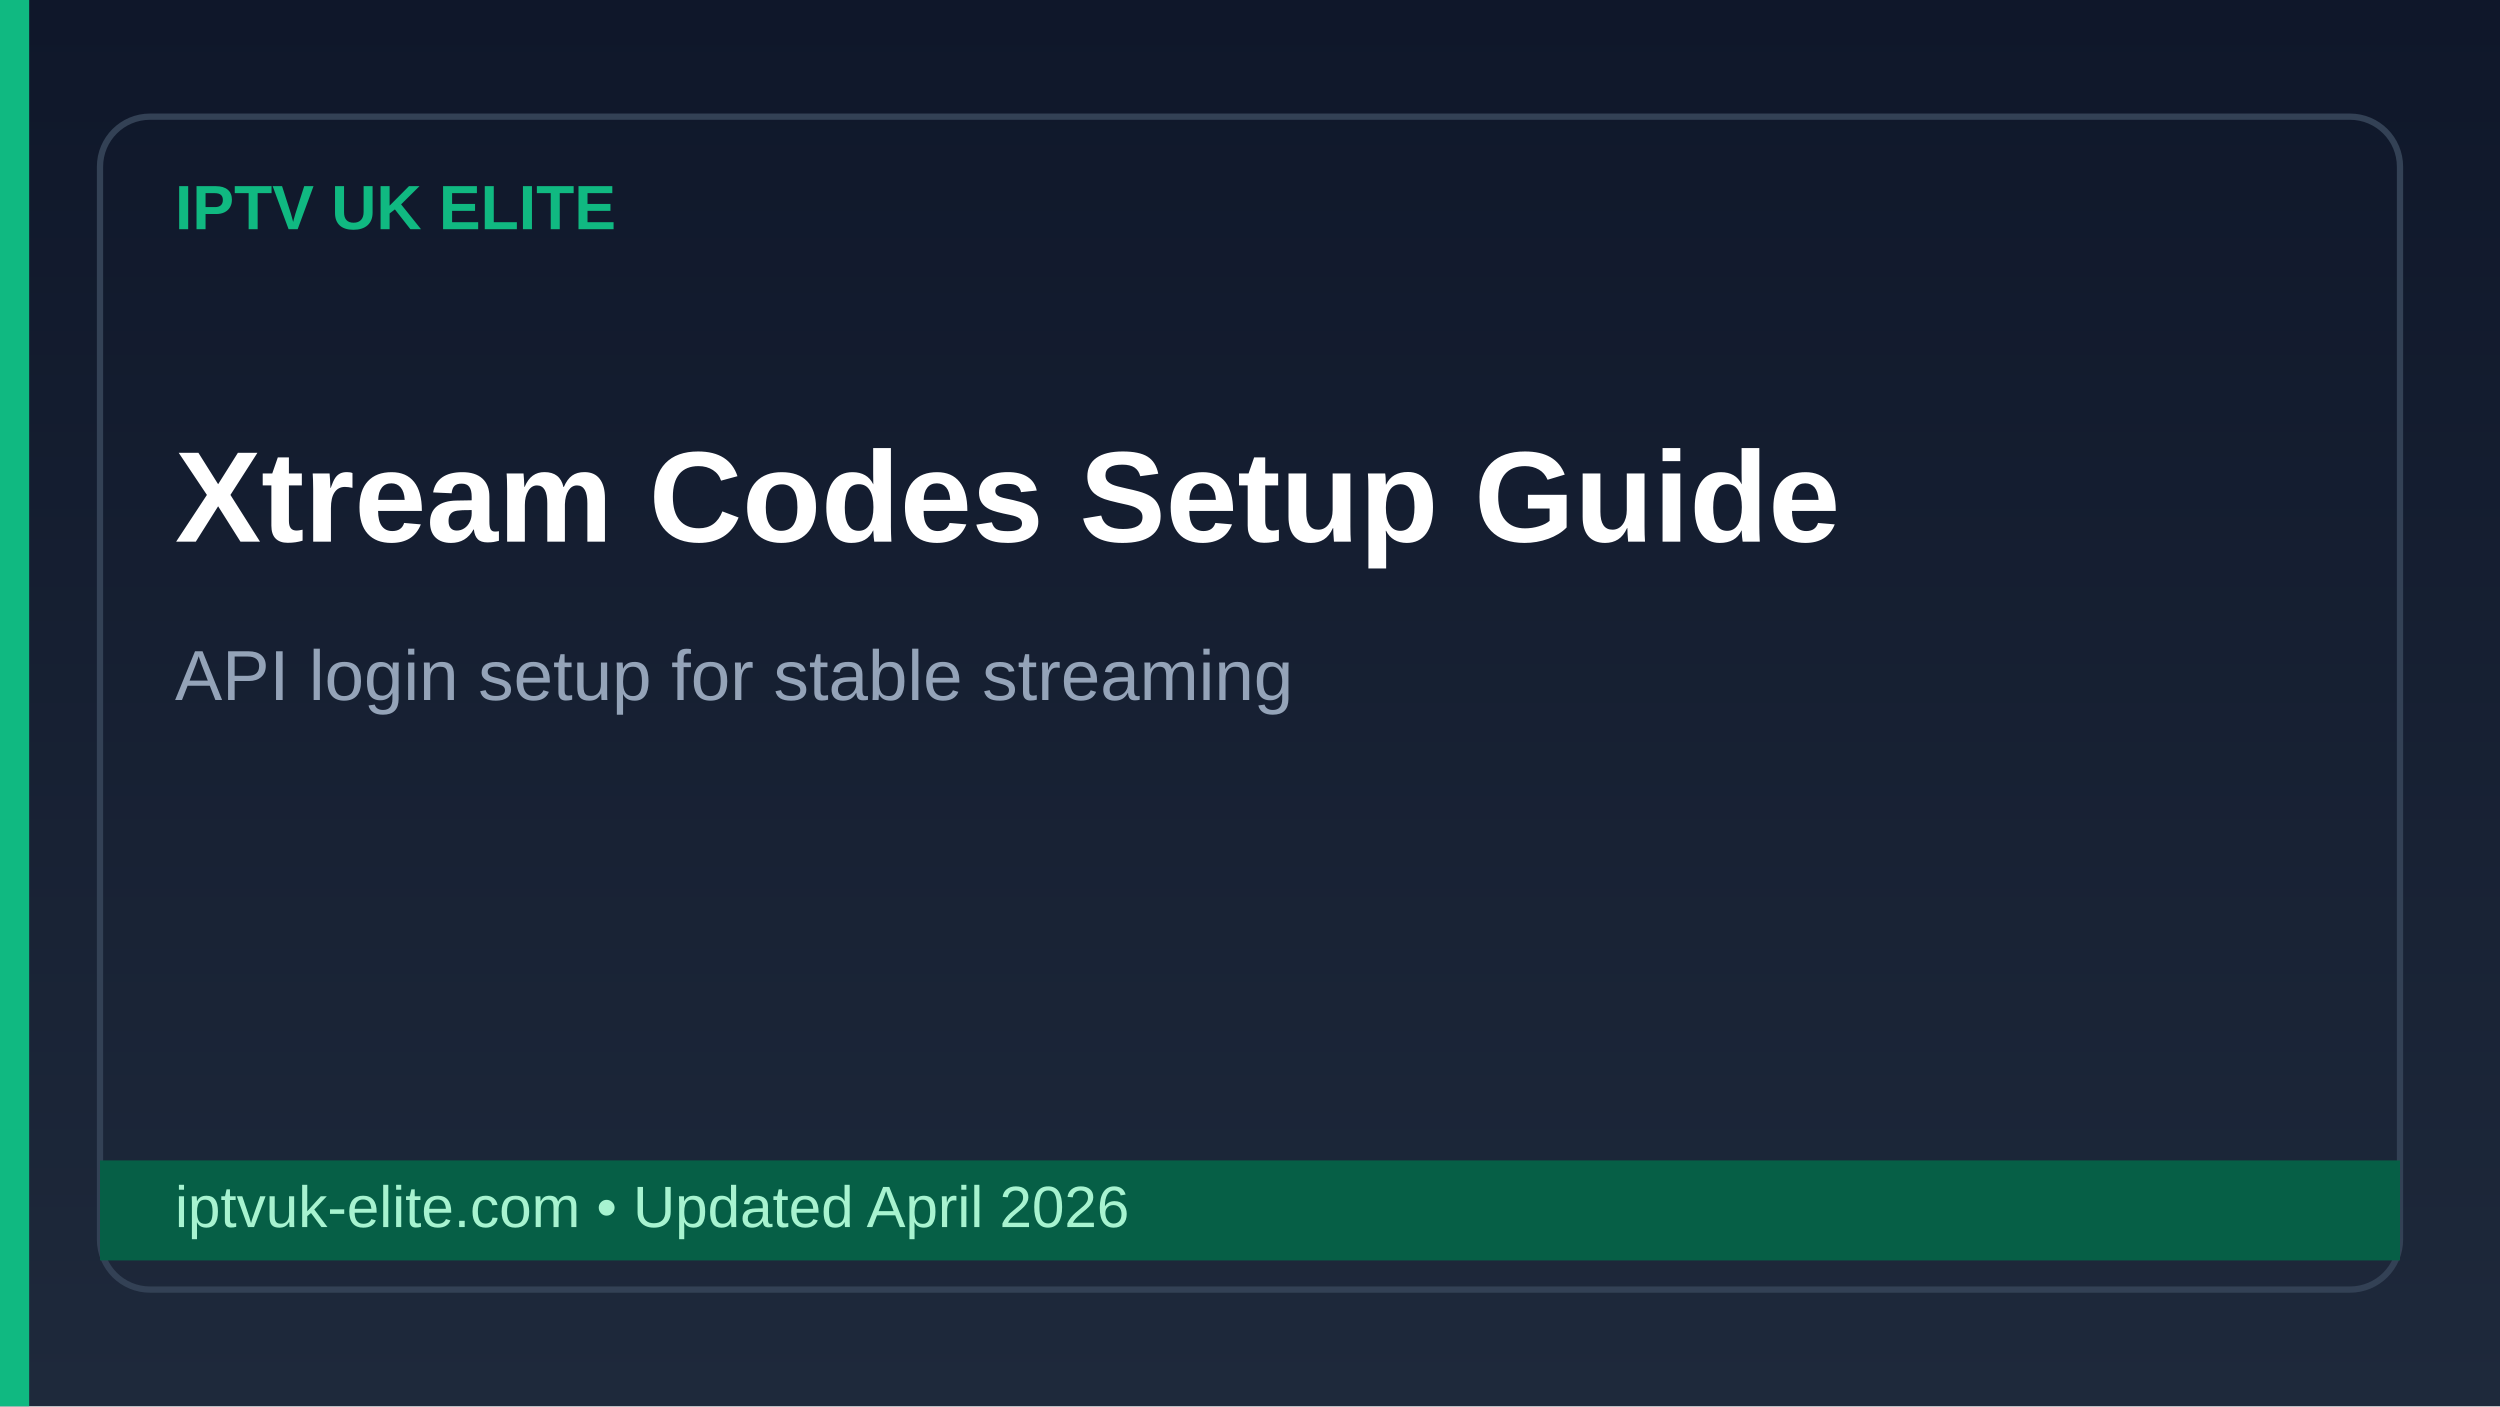
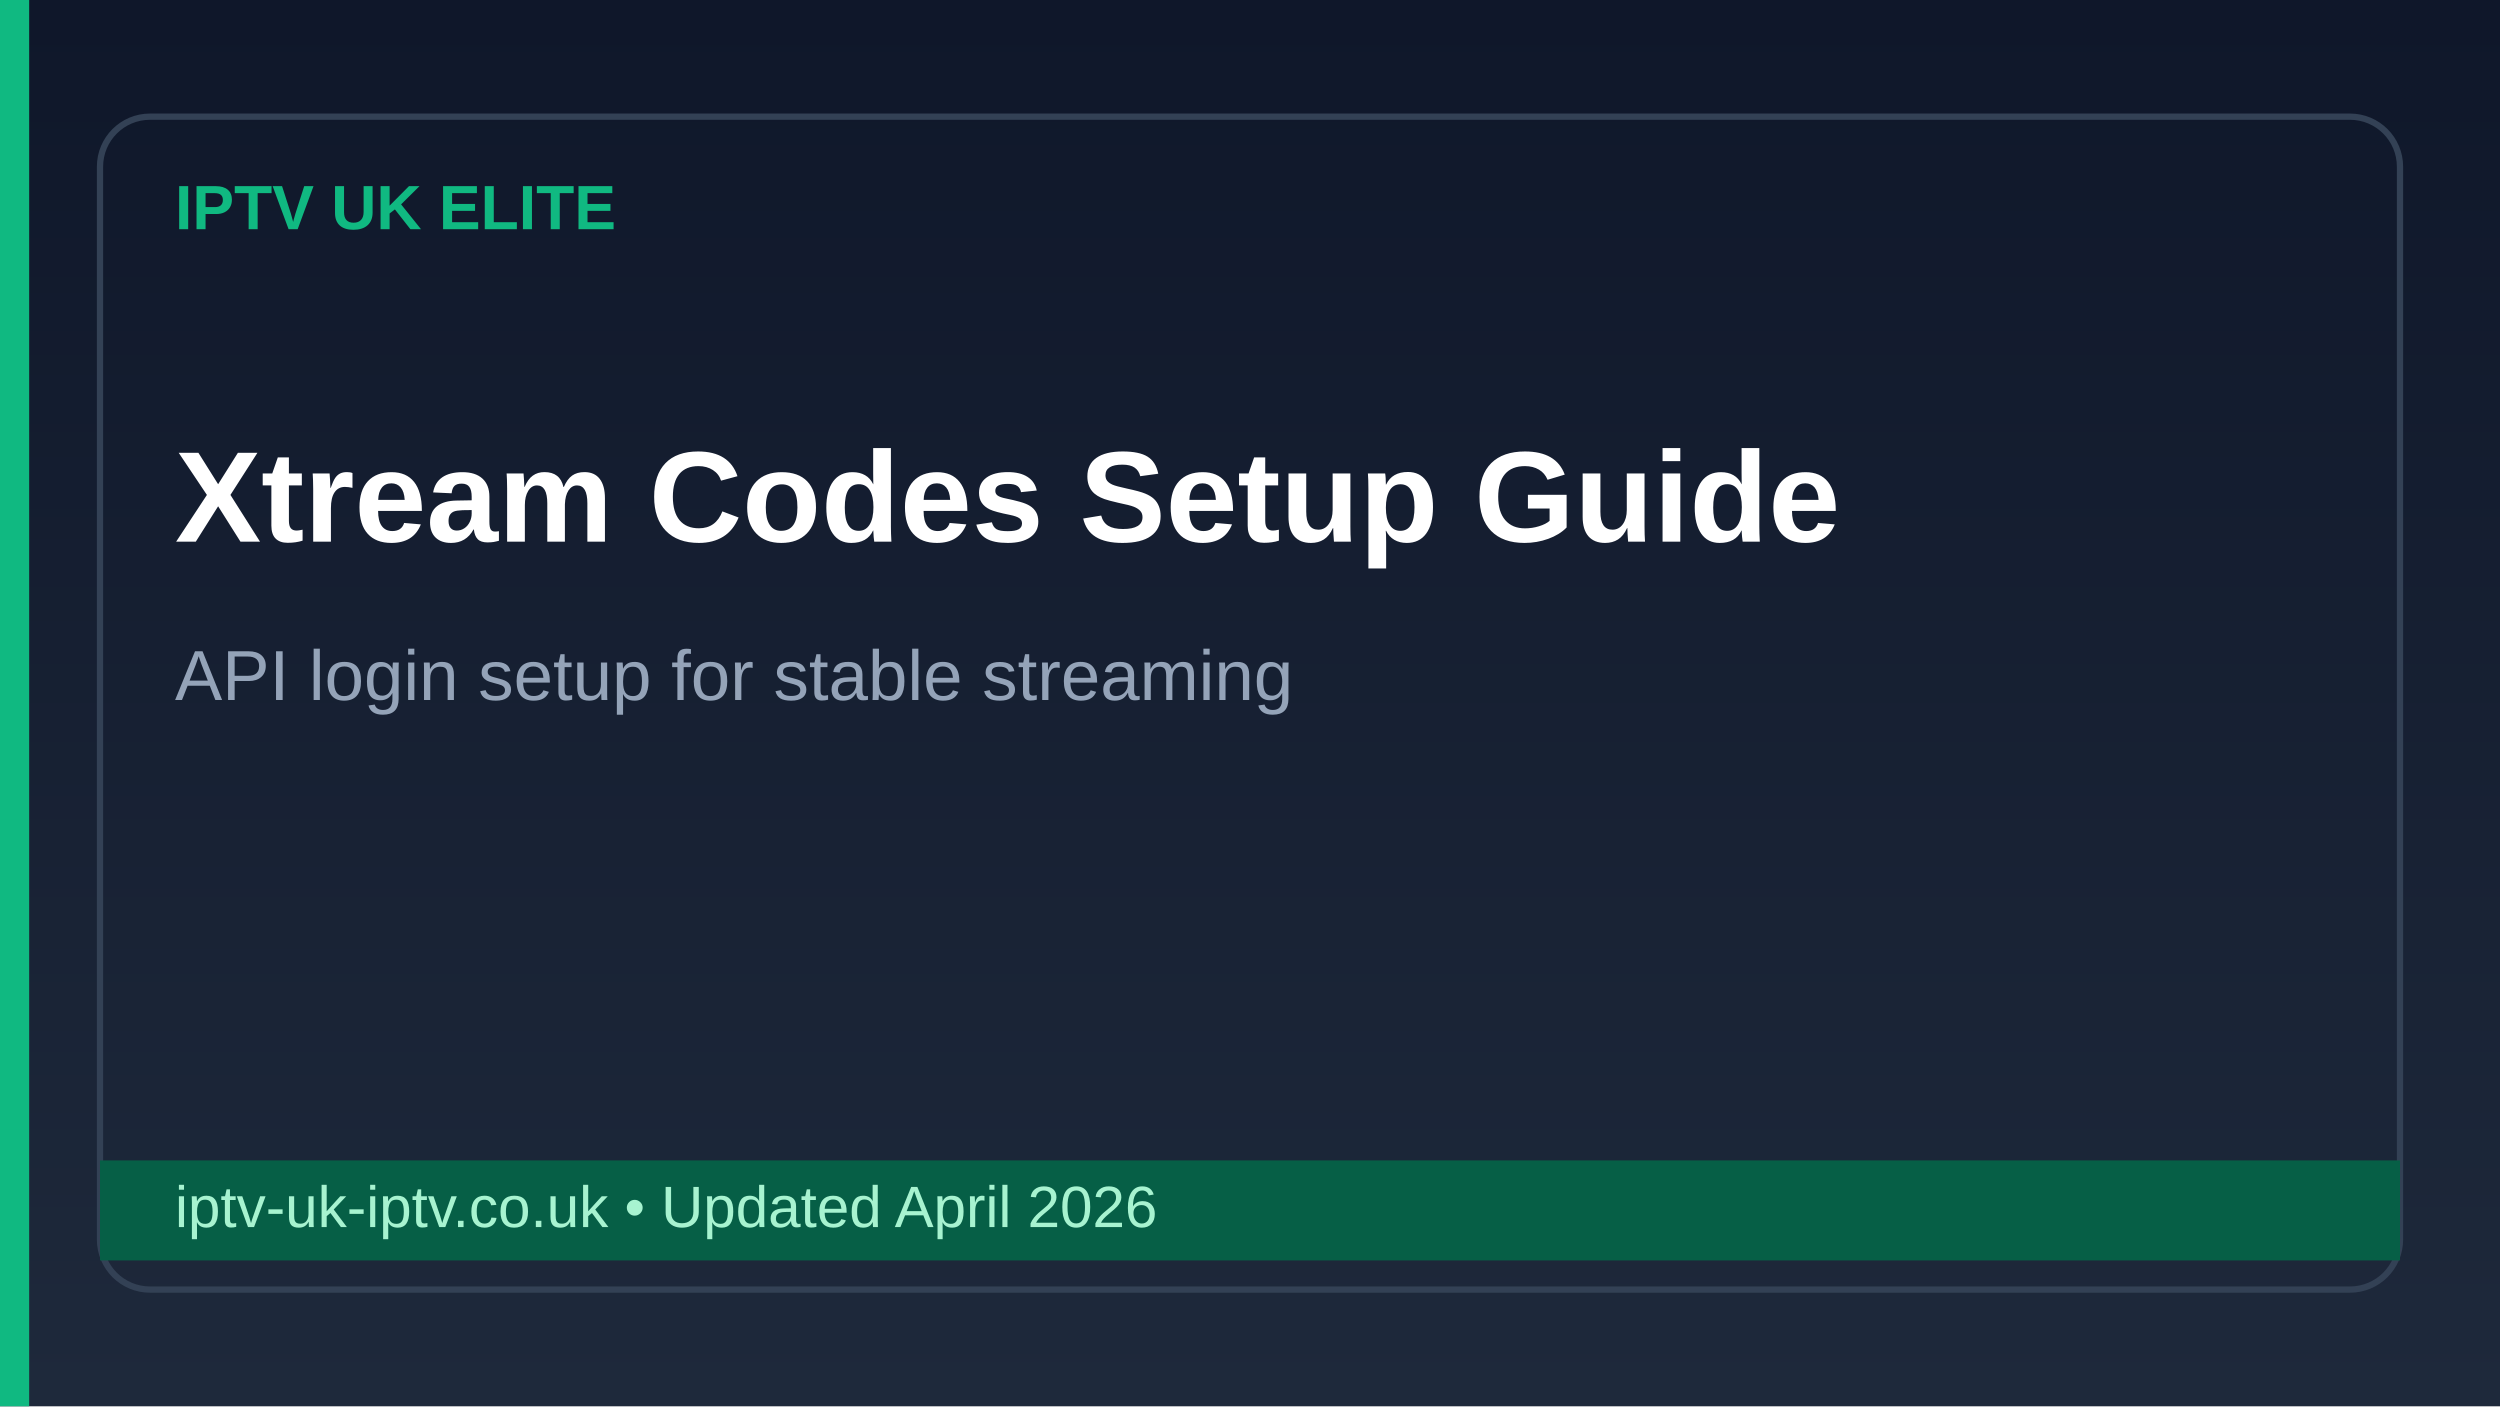
<svg xmlns="http://www.w3.org/2000/svg" width="1200" height="675" viewBox="0 0 1200 675">
  <defs>
    <linearGradient id="g" x1="0" y1="0" x2="0" y2="1">
      <stop offset="0%" stop-color="#0f172a" />
      <stop offset="100%" stop-color="#1e293b" />
    </linearGradient>
  </defs>
  <rect width="1200" height="675" fill="url(#g)" />
  <rect x="0" y="0" width="14" height="675" fill="#10b981" />
  <rect x="48" y="56" width="1104" height="563" rx="24" fill="none" stroke="#334155" stroke-width="3" />
  <text x="84" y="110" font-family="Arial,Helvetica,sans-serif" font-size="30" font-weight="700" fill="#10b981">IPTV UK ELITE</text>
  <text x="84" y="260" font-family="Arial,Helvetica,sans-serif" font-size="62" font-weight="800" fill="#ffffff">Xtream Codes Setup Guide</text>
  <text x="84" y="336" font-family="Arial,Helvetica,sans-serif" font-size="34" fill="#94a3b8">API login setup for stable streaming</text>
  <rect x="48" y="557" width="1104" height="48" fill="#065f46" />
-   <text x="84" y="589" font-family="Arial,Helvetica,sans-serif" font-size="28" fill="#a7f3d0">iptvuk-elite.com • Updated April 2026</text>
+   <text x="84" y="589" font-family="Arial,Helvetica,sans-serif" font-size="28" fill="#a7f3d0">iptv-uk-iptv.co.uk • Updated April 2026</text>
</svg>
